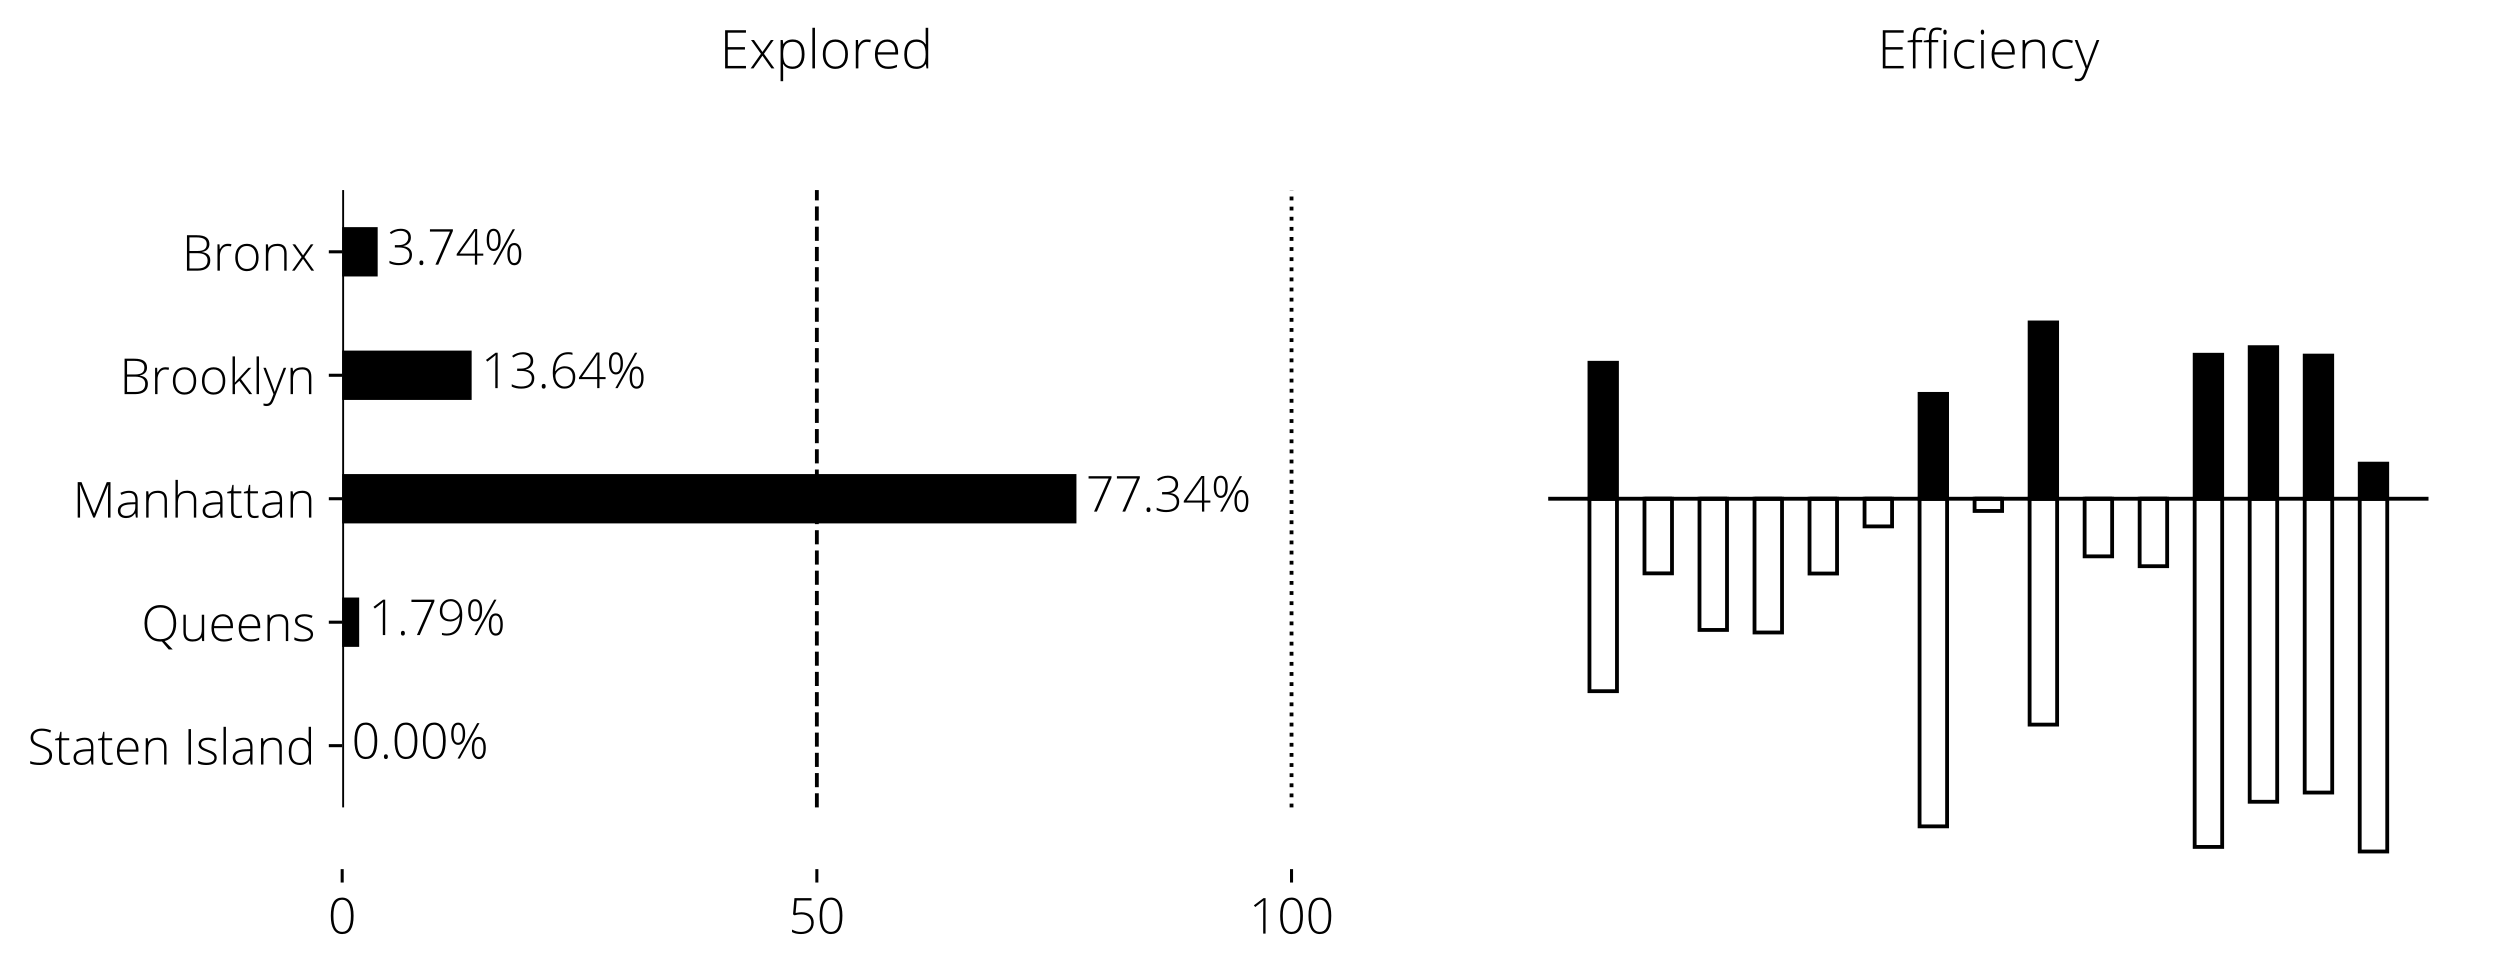
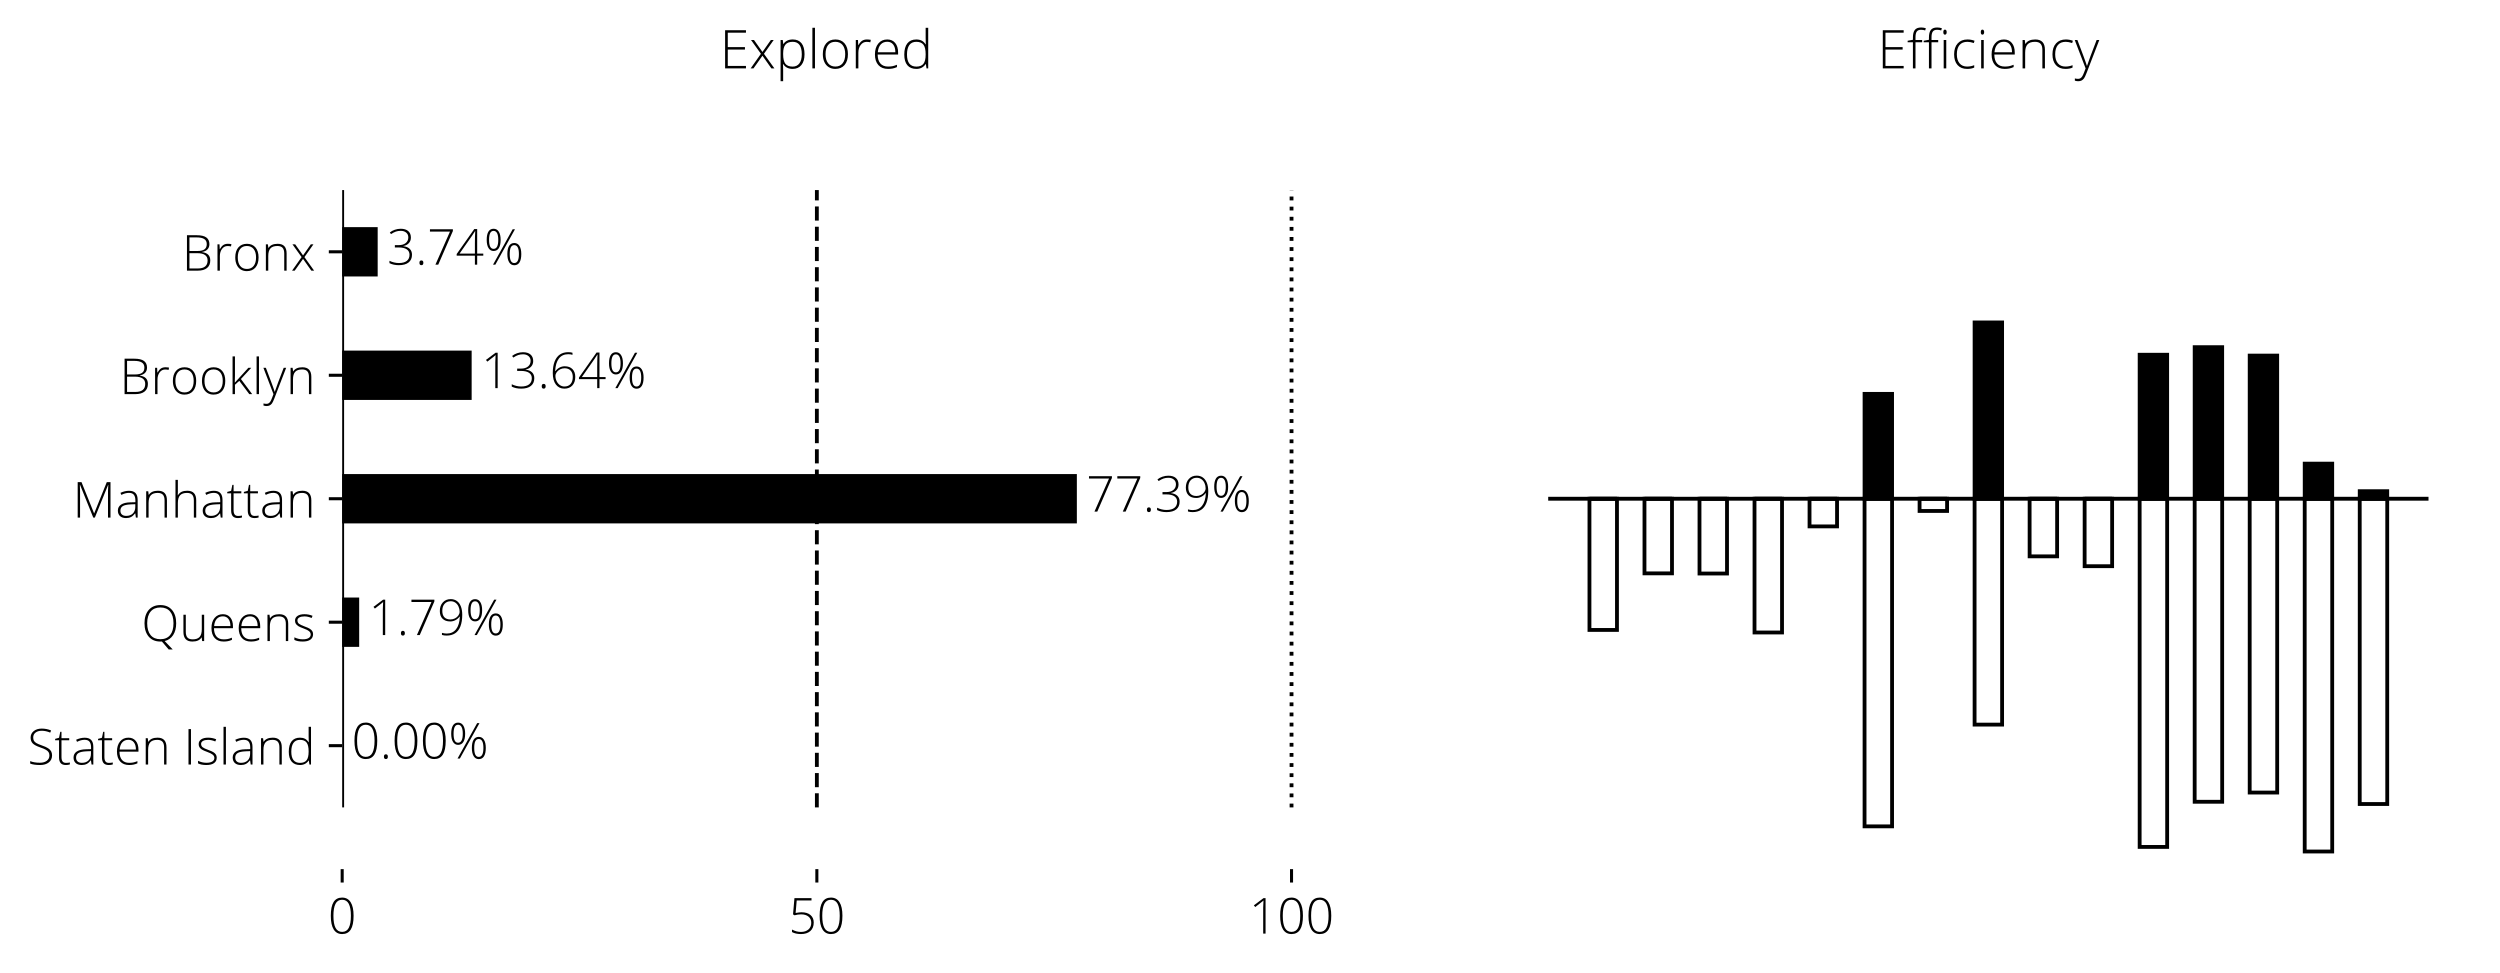
<svg xmlns="http://www.w3.org/2000/svg" xmlns:xlink="http://www.w3.org/1999/xlink" width="654.828pt" height="254.856pt" viewBox="0 0 654.828 254.856" version="1.1">
  <defs>
    <style type="text/css">*{stroke-linejoin: round; stroke-linecap: butt}</style>
  </defs>
  <g id="figure_1">
    <g id="patch_1">
      <path d="M 0 254.856  L 654.828 254.856  L 654.828 0  L 0 0  z " style="fill: #ffffff" />
    </g>
    <g id="axes_1">
      <g id="patch_2">
        <path d="M 89.628 227.654  L 343.265 227.654  L 343.265 33.614  L 89.628 33.614  L 89.628 227.654  z " style="fill: none" />
      </g>
      <g id="patch_3">
-         <path d="M 89.628 201.782  L 89.628 201.782  L 89.628 188.846  L 89.628 188.846  z " clip-path="url(#p7c59c90cb4)" />
+         <path d="M 89.628 201.782  L 89.628 201.782  L 89.628 188.846  L 89.628 188.846  z " clip-path="url(#p0b3eacefc9)" />
      </g>
      <g id="patch_4">
-         <path d="M 89.628 169.442  L 94.08 169.442  L 94.08 156.506  L 89.628 156.506  z " clip-path="url(#p7c59c90cb4)" />
+         <path d="M 89.628 169.442  L 94.08 169.442  L 94.08 156.506  L 89.628 156.506  z " clip-path="url(#p0b3eacefc9)" />
      </g>
      <g id="patch_5">
-         <path d="M 89.628 137.102  L 281.953 137.102  L 281.953 124.166  L 89.628 124.166  z " clip-path="url(#p7c59c90cb4)" />
+         <path d="M 89.628 137.102  L 282.062 137.102  L 282.062 124.166  L 89.628 124.166  z " clip-path="url(#p0b3eacefc9)" />
      </g>
      <g id="patch_6">
-         <path d="M 89.628 104.762  L 123.54 104.762  L 123.54 91.826  L 89.628 91.826  z " clip-path="url(#p7c59c90cb4)" />
+         <path d="M 89.628 104.762  L 123.54 104.762  L 123.54 91.826  L 89.628 91.826  z " clip-path="url(#p0b3eacefc9)" />
      </g>
      <g id="patch_7">
-         <path d="M 89.628 72.422  L 98.926 72.422  L 98.926 59.486  L 89.628 59.486  z " clip-path="url(#p7c59c90cb4)" />
+         <path d="M 89.628 72.422  L 98.926 72.422  L 98.926 59.486  L 89.628 59.486  z " clip-path="url(#p0b3eacefc9)" />
      </g>
      <g id="matplotlib.axis_1">
        <g id="xtick_1">
          <g id="line2d_1">
            <defs>
-               <path id="m0c65101a14" d="M 0 0  L 0 3.5  " style="stroke: #000000; stroke-width: 0.8" />
+               <path id="md881250303" d="M 0 0  L 0 3.5  " style="stroke: #000000; stroke-width: 0.8" />
            </defs>
            <g>
-               <use xlink:href="#m0c65101a14" x="89.628" y="227.654" style="stroke: #000000; stroke-width: 0.8" />
+               <use xlink:href="#md881250303" x="89.628" y="227.654" style="stroke: #000000; stroke-width: 0.8" />
            </g>
          </g>
          <g id="text_1">
            <g transform="translate(85.91836 244.5322) scale(0.13 -0.13)">
              <defs>
                <path id="OpenSans-Light-30" d="M 3297 2297  Q 3297 1094 2930 515  Q 2563 -63 1819 -63  Q 1103 -63 731 532  Q 359 1128 359 2297  Q 359 3491 720 4066  Q 1081 4641 1819 4641  Q 2541 4641 2919 4045  Q 3297 3450 3297 2297  z M 697 2297  Q 697 1234 975 726  Q 1253 219 1819 219  Q 2409 219 2679 744  Q 2950 1269 2950 2297  Q 2950 3309 2679 3834  Q 2409 4359 1819 4359  Q 1228 4359 962 3834  Q 697 3309 697 2297  z " transform="scale(0.015625)" />
              </defs>
              <use xlink:href="#OpenSans-Light-30" />
            </g>
          </g>
        </g>
        <g id="xtick_2">
          <g id="line2d_2">
            <g>
-               <use xlink:href="#m0c65101a14" x="213.96" y="227.654" style="stroke: #000000; stroke-width: 0.8" />
+               <use xlink:href="#md881250303" x="213.96" y="227.654" style="stroke: #000000; stroke-width: 0.8" />
            </g>
          </g>
          <g id="text_2">
            <g transform="translate(206.5398 244.5322) scale(0.13 -0.13)">
              <defs>
                <path id="OpenSans-Light-35" d="M 1678 2747  Q 2409 2747 2829 2394  Q 3250 2041 3250 1422  Q 3250 719 2812 328  Q 2375 -63 1606 -63  Q 1266 -63 959 4  Q 653 72 447 197  L 447 519  Q 784 347 1046 280  Q 1309 213 1606 213  Q 2206 213 2568 530  Q 2931 847 2931 1388  Q 2931 1897 2578 2187  Q 2225 2478 1619 2478  Q 1213 2478 769 2356  L 581 2478  L 763 4569  L 2963 4569  L 2963 4269  L 1056 4269  L 916 2656  Q 1403 2747 1678 2747  z " transform="scale(0.015625)" />
              </defs>
              <use xlink:href="#OpenSans-Light-35" />
              <use xlink:href="#OpenSans-Light-30" x="57.08" />
            </g>
          </g>
        </g>
        <g id="xtick_3">
          <g id="line2d_3">
            <g>
-               <use xlink:href="#m0c65101a14" x="338.292" y="227.654" style="stroke: #000000; stroke-width: 0.8" />
+               <use xlink:href="#md881250303" x="338.292" y="227.654" style="stroke: #000000; stroke-width: 0.8" />
            </g>
          </g>
          <g id="text_3">
            <g transform="translate(327.1613 244.5322) scale(0.13 -0.13)">
              <defs>
                <path id="OpenSans-Light-31" d="M 2131 0  L 1825 0  L 1825 3328  Q 1825 3781 1863 4269  Q 1816 4222 1766 4178  Q 1716 4134 800 3419  L 622 3641  L 1863 4569  L 2131 4569  L 2131 0  z " transform="scale(0.015625)" />
              </defs>
              <use xlink:href="#OpenSans-Light-31" />
              <use xlink:href="#OpenSans-Light-30" x="57.08" />
              <use xlink:href="#OpenSans-Light-30" x="114.16" />
            </g>
          </g>
        </g>
      </g>
      <g id="matplotlib.axis_2">
        <g id="ytick_1">
          <g id="line2d_4">
            <defs>
-               <path id="m90876b79b2" d="M 0 0  L -3.5 0  " style="stroke: #000000; stroke-width: 0.8" />
+               <path id="mc05048afed" d="M 0 0  L -3.5 0  " style="stroke: #000000; stroke-width: 0.8" />
            </defs>
            <g>
-               <use xlink:href="#m90876b79b2" x="89.628" y="195.314" style="stroke: #000000; stroke-width: 0.8" />
+               <use xlink:href="#mc05048afed" x="89.628" y="195.314" style="stroke: #000000; stroke-width: 0.8" />
            </g>
          </g>
          <g id="text_4">
            <g transform="translate(7.2 200.2532) scale(0.13 -0.13)">
              <defs>
                <path id="OpenSans-Light-53" d="M 3169 1178  Q 3169 606 2748 271  Q 2328 -63 1631 -63  Q 794 -63 347 122  L 347 441  Q 841 231 1606 231  Q 2169 231 2498 489  Q 2828 747 2828 1166  Q 2828 1425 2718 1595  Q 2609 1766 2362 1906  Q 2116 2047 1638 2209  Q 938 2450 670 2729  Q 403 3009 403 3475  Q 403 3988 804 4311  Q 1206 4634 1838 4634  Q 2481 4634 3047 4391  L 2931 4116  Q 2363 4353 1844 4353  Q 1338 4353 1038 4118  Q 738 3884 738 3481  Q 738 3228 830 3065  Q 922 2903 1131 2773  Q 1341 2644 1850 2463  Q 2384 2278 2653 2104  Q 2922 1931 3045 1711  Q 3169 1491 3169 1178  z " transform="scale(0.015625)" />
                <path id="OpenSans-Light-74" d="M 1466 213  Q 1759 213 1978 263  L 1978 13  Q 1753 -63 1459 -63  Q 1009 -63 795 178  Q 581 419 581 934  L 581 3128  L 78 3128  L 78 3309  L 581 3450  L 738 4219  L 897 4219  L 897 3397  L 1894 3397  L 1894 3128  L 897 3128  L 897 978  Q 897 588 1034 400  Q 1172 213 1466 213  z " transform="scale(0.015625)" />
                <path id="OpenSans-Light-61" d="M 2631 0  L 2553 538  L 2528 538  Q 2272 209 2001 73  Q 1731 -63 1363 -63  Q 863 -63 584 193  Q 306 450 306 903  Q 306 1400 720 1675  Q 1134 1950 1919 1966  L 2566 1984  L 2566 2209  Q 2566 2694 2369 2941  Q 2172 3188 1734 3188  Q 1263 3188 756 2925  L 641 3194  Q 1200 3456 1747 3456  Q 2306 3456 2582 3165  Q 2859 2875 2859 2259  L 2859 0  L 2631 0  z M 1381 219  Q 1925 219 2239 530  Q 2553 841 2553 1394  L 2553 1728  L 1959 1703  Q 1244 1669 939 1480  Q 634 1291 634 891  Q 634 572 829 395  Q 1025 219 1381 219  z " transform="scale(0.015625)" />
                <path id="OpenSans-Light-65" d="M 1941 -63  Q 1200 -63 786 393  Q 372 850 372 1672  Q 372 2484 772 2973  Q 1172 3463 1850 3463  Q 2450 3463 2797 3044  Q 3144 2625 3144 1906  L 3144 1656  L 697 1656  Q 703 956 1023 587  Q 1344 219 1941 219  Q 2231 219 2451 259  Q 2672 300 3009 434  L 3009 153  Q 2722 28 2478 -17  Q 2234 -63 1941 -63  z M 1850 3188  Q 1359 3188 1062 2864  Q 766 2541 716 1931  L 2816 1931  Q 2816 2522 2559 2855  Q 2303 3188 1850 3188  z " transform="scale(0.015625)" />
                <path id="OpenSans-Light-6e" d="M 2938 0  L 2938 2203  Q 2938 2716 2722 2948  Q 2506 3181 2053 3181  Q 1444 3181 1161 2873  Q 878 2566 878 1875  L 878 0  L 569 0  L 569 3397  L 831 3397  L 891 2931  L 909 2931  Q 1241 3463 2088 3463  Q 3244 3463 3244 2222  L 3244 0  L 2938 0  z " transform="scale(0.015625)" />
                <path id="OpenSans-Light-20" transform="scale(0.015625)" />
                <path id="OpenSans-Light-49" d="M 647 0  L 647 4569  L 966 4569  L 966 0  L 647 0  z " transform="scale(0.015625)" />
                <path id="OpenSans-Light-73" d="M 2675 884  Q 2675 428 2328 182  Q 1981 -63 1344 -63  Q 663 -63 263 147  L 263 481  Q 775 225 1344 225  Q 1847 225 2108 392  Q 2369 559 2369 838  Q 2369 1094 2161 1269  Q 1953 1444 1478 1613  Q 969 1797 762 1930  Q 556 2063 451 2230  Q 347 2397 347 2638  Q 347 3019 667 3241  Q 988 3463 1563 3463  Q 2113 3463 2606 3256  L 2491 2975  Q 1991 3181 1563 3181  Q 1147 3181 903 3043  Q 659 2906 659 2663  Q 659 2397 848 2237  Q 1038 2078 1588 1881  Q 2047 1716 2256 1583  Q 2466 1450 2570 1281  Q 2675 1113 2675 884  z " transform="scale(0.015625)" />
                <path id="OpenSans-Light-6c" d="M 878 0  L 569 0  L 569 4863  L 878 4863  L 878 0  z " transform="scale(0.015625)" />
                <path id="OpenSans-Light-64" d="M 1813 3463  Q 2181 3463 2450 3328  Q 2719 3194 2931 2869  L 2950 2869  Q 2931 3263 2931 3641  L 2931 4863  L 3238 4863  L 3238 0  L 3034 0  L 2956 519  L 2931 519  Q 2544 -63 1819 -63  Q 1116 -63 744 375  Q 372 813 372 1650  Q 372 2531 740 2997  Q 1109 3463 1813 3463  z M 1813 3181  Q 1256 3181 976 2790  Q 697 2400 697 1656  Q 697 213 1819 213  Q 2394 213 2662 547  Q 2931 881 2931 1650  L 2931 1703  Q 2931 2491 2667 2836  Q 2403 3181 1813 3181  z " transform="scale(0.015625)" />
              </defs>
              <use xlink:href="#OpenSans-Light-53" />
              <use xlink:href="#OpenSans-Light-74" x="54.492" />
              <use xlink:href="#OpenSans-Light-61" x="87.988" />
              <use xlink:href="#OpenSans-Light-74" x="140.967" />
              <use xlink:href="#OpenSans-Light-65" x="174.463" />
              <use xlink:href="#OpenSans-Light-6e" x="229.346" />
              <use xlink:href="#OpenSans-Light-20" x="288.33" />
              <use xlink:href="#OpenSans-Light-49" x="314.307" />
              <use xlink:href="#OpenSans-Light-73" x="339.502" />
              <use xlink:href="#OpenSans-Light-6c" x="386.084" />
              <use xlink:href="#OpenSans-Light-61" x="408.691" />
              <use xlink:href="#OpenSans-Light-6e" x="461.67" />
              <use xlink:href="#OpenSans-Light-64" x="520.654" />
            </g>
          </g>
        </g>
        <g id="ytick_2">
          <g id="line2d_5">
            <g>
-               <use xlink:href="#m90876b79b2" x="89.628" y="162.974" style="stroke: #000000; stroke-width: 0.8" />
+               <use xlink:href="#mc05048afed" x="89.628" y="162.974" style="stroke: #000000; stroke-width: 0.8" />
            </g>
          </g>
          <g id="text_5">
            <g transform="translate(37.03094 167.9132) scale(0.13 -0.13)">
              <defs>
                <path id="OpenSans-Light-51" d="M 4488 2291  Q 4488 1372 4094 770  Q 3700 169 3003 0  L 4044 -1088  L 3525 -1088  L 2644 -56  L 2541 -63  L 2444 -63  Q 1491 -63 947 570  Q 403 1203 403 2297  Q 403 3388 951 4014  Q 1500 4641 2450 4641  Q 3406 4641 3947 4011  Q 4488 3381 4488 2291  z M 750 2291  Q 750 1309 1187 773  Q 1625 238 2444 238  Q 3269 238 3705 769  Q 4141 1300 4141 2291  Q 4141 3278 3705 3804  Q 3269 4331 2450 4331  Q 1634 4331 1192 3800  Q 750 3269 750 2291  z " transform="scale(0.015625)" />
                <path id="OpenSans-Light-75" d="M 838 3397  L 838 1197  Q 838 684 1053 451  Q 1269 219 1722 219  Q 2328 219 2614 525  Q 2900 831 2900 1522  L 2900 3397  L 3206 3397  L 3206 0  L 2944 0  L 2888 469  L 2869 469  Q 2538 -63 1691 -63  Q 531 -63 531 1178  L 531 3397  L 838 3397  z " transform="scale(0.015625)" />
              </defs>
              <use xlink:href="#OpenSans-Light-51" />
              <use xlink:href="#OpenSans-Light-75" x="76.416" />
              <use xlink:href="#OpenSans-Light-65" x="135.4" />
              <use xlink:href="#OpenSans-Light-65" x="190.283" />
              <use xlink:href="#OpenSans-Light-6e" x="245.166" />
              <use xlink:href="#OpenSans-Light-73" x="304.15" />
            </g>
          </g>
        </g>
        <g id="ytick_3">
          <g id="line2d_6">
            <g>
-               <use xlink:href="#m90876b79b2" x="89.628" y="130.634" style="stroke: #000000; stroke-width: 0.8" />
+               <use xlink:href="#mc05048afed" x="89.628" y="130.634" style="stroke: #000000; stroke-width: 0.8" />
            </g>
          </g>
          <g id="text_6">
            <g transform="translate(19.03406 135.5732) scale(0.13 -0.13)">
              <defs>
                <path id="OpenSans-Light-4d" d="M 2656 0  L 953 4219  L 928 4219  Q 953 3831 953 3425  L 953 0  L 647 0  L 647 4569  L 1141 4569  L 2759 550  L 2778 550  L 4397 4569  L 4878 4569  L 4878 0  L 4556 0  L 4556 3463  Q 4556 3825 4594 4213  L 4569 4213  L 2859 0  L 2656 0  z " transform="scale(0.015625)" />
                <path id="OpenSans-Light-68" d="M 2938 0  L 2938 2203  Q 2938 2716 2722 2948  Q 2506 3181 2053 3181  Q 1444 3181 1161 2873  Q 878 2566 878 1875  L 878 0  L 569 0  L 569 4863  L 878 4863  L 878 3316  L 863 2881  L 884 2881  Q 1075 3188 1365 3325  Q 1656 3463 2088 3463  Q 3244 3463 3244 2222  L 3244 0  L 2938 0  z " transform="scale(0.015625)" />
              </defs>
              <use xlink:href="#OpenSans-Light-4d" />
              <use xlink:href="#OpenSans-Light-61" x="86.279" />
              <use xlink:href="#OpenSans-Light-6e" x="139.258" />
              <use xlink:href="#OpenSans-Light-68" x="198.242" />
              <use xlink:href="#OpenSans-Light-61" x="257.227" />
              <use xlink:href="#OpenSans-Light-74" x="310.205" />
              <use xlink:href="#OpenSans-Light-74" x="343.701" />
              <use xlink:href="#OpenSans-Light-61" x="377.197" />
              <use xlink:href="#OpenSans-Light-6e" x="430.176" />
            </g>
          </g>
        </g>
        <g id="ytick_4">
          <g id="line2d_7">
            <g>
-               <use xlink:href="#m90876b79b2" x="89.628" y="98.294" style="stroke: #000000; stroke-width: 0.8" />
+               <use xlink:href="#mc05048afed" x="89.628" y="98.294" style="stroke: #000000; stroke-width: 0.8" />
            </g>
          </g>
          <g id="text_7">
            <g transform="translate(31.31703 103.2332) scale(0.13 -0.13)">
              <defs>
                <path id="OpenSans-Light-42" d="M 647 4569  L 1900 4569  Q 2747 4569 3144 4281  Q 3541 3994 3541 3413  Q 3541 3016 3298 2752  Q 3056 2488 2591 2413  L 2591 2394  Q 3138 2313 3395 2048  Q 3653 1784 3653 1313  Q 3653 681 3234 340  Q 2816 0 2047 0  L 647 0  L 647 4569  z M 966 2534  L 1972 2534  Q 2616 2534 2908 2748  Q 3200 2963 3200 3419  Q 3200 3875 2870 4081  Q 2541 4288 1888 4288  L 966 4288  L 966 2534  z M 966 2253  L 966 281  L 2041 281  Q 3309 281 3309 1313  Q 3309 2253 1972 2253  L 966 2253  z " transform="scale(0.015625)" />
                <path id="OpenSans-Light-72" d="M 1906 3463  Q 2122 3463 2369 3419  L 2309 3122  Q 2097 3175 1869 3175  Q 1434 3175 1156 2806  Q 878 2438 878 1875  L 878 0  L 569 0  L 569 3397  L 831 3397  L 863 2784  L 884 2784  Q 1094 3159 1331 3311  Q 1569 3463 1906 3463  z " transform="scale(0.015625)" />
                <path id="OpenSans-Light-6f" d="M 3378 1703  Q 3378 872 2975 404  Q 2572 -63 1863 -63  Q 1416 -63 1075 153  Q 734 369 553 772  Q 372 1175 372 1703  Q 372 2534 775 2998  Q 1178 3463 1881 3463  Q 2581 3463 2979 2992  Q 3378 2522 3378 1703  z M 697 1703  Q 697 1003 1005 611  Q 1313 219 1875 219  Q 2438 219 2745 611  Q 3053 1003 3053 1703  Q 3053 2406 2742 2793  Q 2431 3181 1869 3181  Q 1306 3181 1001 2795  Q 697 2409 697 1703  z " transform="scale(0.015625)" />
                <path id="OpenSans-Light-6b" d="M 872 1491  L 2606 3397  L 2981 3397  L 1644 1947  L 3097 0  L 2725 0  L 1434 1716  L 878 1209  L 878 0  L 569 0  L 569 4863  L 878 4863  L 878 2425  L 856 1491  L 872 1491  z " transform="scale(0.015625)" />
                <path id="OpenSans-Light-79" d="M 0 3397  L 319 3397  L 1038 1491  Q 1366 613 1453 306  L 1472 306  Q 1603 709 1900 1509  L 2619 3397  L 2938 3397  L 1416 -550  Q 1231 -1031 1106 -1200  Q 981 -1369 814 -1453  Q 647 -1538 409 -1538  Q 231 -1538 13 -1472  L 13 -1203  Q 194 -1253 403 -1253  Q 563 -1253 684 -1178  Q 806 -1103 904 -945  Q 1003 -788 1133 -445  Q 1263 -103 1300 0  L 0 3397  z " transform="scale(0.015625)" />
              </defs>
              <use xlink:href="#OpenSans-Light-42" />
              <use xlink:href="#OpenSans-Light-72" x="62.695" />
              <use xlink:href="#OpenSans-Light-6f" x="101.611" />
              <use xlink:href="#OpenSans-Light-6f" x="160.205" />
              <use xlink:href="#OpenSans-Light-6b" x="218.799" />
              <use xlink:href="#OpenSans-Light-6c" x="267.188" />
              <use xlink:href="#OpenSans-Light-79" x="289.795" />
              <use xlink:href="#OpenSans-Light-6e" x="335.693" />
            </g>
          </g>
        </g>
        <g id="ytick_5">
          <g id="line2d_8">
            <g>
-               <use xlink:href="#m90876b79b2" x="89.628" y="65.954" style="stroke: #000000; stroke-width: 0.8" />
+               <use xlink:href="#mc05048afed" x="89.628" y="65.954" style="stroke: #000000; stroke-width: 0.8" />
            </g>
          </g>
          <g id="text_8">
            <g transform="translate(47.65641 70.89317) scale(0.13 -0.13)">
              <defs>
                <path id="OpenSans-Light-78" d="M 1403 1747  L 219 3397  L 575 3397  L 1588 1966  L 2591 3397  L 2931 3397  L 1766 1747  L 3016 0  L 2656 0  L 1588 1516  L 513 0  L 172 0  L 1403 1747  z " transform="scale(0.015625)" />
              </defs>
              <use xlink:href="#OpenSans-Light-42" />
              <use xlink:href="#OpenSans-Light-72" x="62.695" />
              <use xlink:href="#OpenSans-Light-6f" x="101.611" />
              <use xlink:href="#OpenSans-Light-6e" x="160.205" />
              <use xlink:href="#OpenSans-Light-78" x="219.189" />
            </g>
          </g>
        </g>
      </g>
      <g id="LineCollection_1">
-         <path d="M 89.628 211.484  L 89.628 49.784  " clip-path="url(#p7c59c90cb4)" style="fill: none; stroke: #000000" />
+         <path d="M 89.628 211.484  L 89.628 49.784  " clip-path="url(#p0b3eacefc9)" style="fill: none; stroke: #000000" />
      </g>
      <g id="LineCollection_2">
-         <path d="M 213.96 211.484  L 213.96 49.784  " clip-path="url(#p7c59c90cb4)" style="fill: none; stroke-dasharray: 3.7,1.6; stroke-dashoffset: 0; stroke: #000000" />
+         <path d="M 213.96 211.484  L 213.96 49.784  " clip-path="url(#p0b3eacefc9)" style="fill: none; stroke-dasharray: 3.7,1.6; stroke-dashoffset: 0; stroke: #000000" />
      </g>
      <g id="LineCollection_3">
-         <path d="M 338.292 211.484  L 338.292 49.784  " clip-path="url(#p7c59c90cb4)" style="fill: none; stroke-dasharray: 1,1.65; stroke-dashoffset: 0; stroke: #000000" />
+         <path d="M 338.292 211.484  L 338.292 49.784  " clip-path="url(#p0b3eacefc9)" style="fill: none; stroke-dasharray: 1,1.65; stroke-dashoffset: 0; stroke: #000000" />
      </g>
      <g id="text_9">
        <g transform="translate(92.11507 198.6911) scale(0.13 -0.13)">
          <defs>
            <path id="OpenSans-Light-2e" d="M 506 244  Q 506 550 756 550  Q 1013 550 1013 244  Q 1013 -63 756 -63  Q 506 -63 506 244  z " transform="scale(0.015625)" />
            <path id="OpenSans-Light-25" d="M 659 3206  Q 659 2625 800 2333  Q 941 2041 1241 2041  Q 1844 2041 1844 3206  Q 1844 3781 1689 4070  Q 1534 4359 1241 4359  Q 941 4359 800 4070  Q 659 3781 659 3206  z M 2150 3206  Q 2150 2500 1915 2133  Q 1681 1766 1241 1766  Q 825 1766 589 2142  Q 353 2519 353 3206  Q 353 3903 578 4268  Q 803 4634 1241 4634  Q 1675 4634 1912 4257  Q 2150 3881 2150 3206  z M 3322 1369  Q 3322 791 3462 502  Q 3603 213 3903 213  Q 4506 213 4506 1369  Q 4506 2522 3903 2522  Q 3603 2522 3462 2236  Q 3322 1950 3322 1369  z M 4813 1369  Q 4813 663 4581 295  Q 4350 -72 3909 -72  Q 3484 -72 3250 308  Q 3016 688 3016 1369  Q 3016 2072 3245 2434  Q 3475 2797 3909 2797  Q 4338 2797 4575 2422  Q 4813 2047 4813 1369  z M 4000 4569  L 1466 0  L 1166 0  L 3700 4569  L 4000 4569  z " transform="scale(0.015625)" />
          </defs>
          <use xlink:href="#OpenSans-Light-30" />
          <use xlink:href="#OpenSans-Light-2e" x="57.08" />
          <use xlink:href="#OpenSans-Light-30" x="80.859" />
          <use xlink:href="#OpenSans-Light-30" x="137.939" />
          <use xlink:href="#OpenSans-Light-25" x="195.02" />
        </g>
      </g>
      <g id="text_10">
        <g transform="translate(96.5668 166.3511) scale(0.13 -0.13)">
          <defs>
            <path id="OpenSans-Light-37" d="M 1044 0  L 2925 4269  L 341 4269  L 341 4569  L 3297 4569  L 3297 4341  L 1409 0  L 1044 0  z " transform="scale(0.015625)" />
            <path id="OpenSans-Light-39" d="M 3238 2631  Q 3238 1731 3002 1125  Q 2766 519 2314 228  Q 1863 -63 1222 -63  Q 897 -63 622 19  L 622 288  Q 756 244 945 220  Q 1134 197 1234 197  Q 2006 197 2443 755  Q 2881 1313 2931 2381  L 2894 2381  Q 2666 2081 2350 1920  Q 2034 1759 1691 1759  Q 1056 1759 701 2109  Q 347 2459 347 3103  Q 347 3791 736 4216  Q 1125 4641 1747 4641  Q 2197 4641 2534 4405  Q 2872 4169 3055 3712  Q 3238 3256 3238 2631  z M 1747 4366  Q 1253 4366 959 4033  Q 666 3700 666 3122  Q 666 2578 937 2297  Q 1209 2016 1716 2016  Q 2031 2016 2304 2156  Q 2578 2297 2739 2530  Q 2900 2763 2900 3003  Q 2900 3369 2754 3687  Q 2609 4006 2348 4186  Q 2088 4366 1747 4366  z " transform="scale(0.015625)" />
          </defs>
          <use xlink:href="#OpenSans-Light-31" />
          <use xlink:href="#OpenSans-Light-2e" x="57.08" />
          <use xlink:href="#OpenSans-Light-37" x="80.859" />
          <use xlink:href="#OpenSans-Light-39" x="137.939" />
          <use xlink:href="#OpenSans-Light-25" x="195.02" />
        </g>
      </g>
      <g id="text_11">
-         <g transform="translate(284.4394 134.0111) scale(0.13 -0.13)">
+         <g transform="translate(284.5486 134.0111) scale(0.13 -0.13)">
          <defs>
            <path id="OpenSans-Light-33" d="M 3059 3494  Q 3059 3069 2792 2778  Q 2525 2488 2075 2406  L 2075 2388  Q 2625 2319 2912 2037  Q 3200 1756 3200 1281  Q 3200 641 2764 289  Q 2328 -63 1509 -63  Q 813 -63 294 197  L 294 506  Q 556 369 882 291  Q 1209 213 1497 213  Q 2188 213 2534 492  Q 2881 772 2881 1281  Q 2881 1734 2526 1978  Q 2172 2222 1484 2222  L 991 2222  L 991 2522  L 1491 2522  Q 2059 2522 2392 2792  Q 2725 3063 2725 3525  Q 2725 3906 2454 4136  Q 2184 4366 1747 4366  Q 1406 4366 1125 4270  Q 844 4175 494 3944  L 341 4153  Q 606 4375 981 4504  Q 1356 4634 1741 4634  Q 2372 4634 2715 4336  Q 3059 4038 3059 3494  z " transform="scale(0.015625)" />
-             <path id="OpenSans-Light-34" d="M 3566 1166  L 2778 1166  L 2778 0  L 2484 0  L 2484 1166  L 134 1166  L 134 1375  L 2400 4594  L 2778 4594  L 2778 1434  L 3566 1434  L 3566 1166  z M 2484 1434  L 2484 2741  Q 2484 3684 2528 4325  L 2503 4325  Q 2441 4209 2119 3738  L 506 1434  L 2484 1434  z " transform="scale(0.015625)" />
          </defs>
          <use xlink:href="#OpenSans-Light-37" />
          <use xlink:href="#OpenSans-Light-37" x="57.08" />
          <use xlink:href="#OpenSans-Light-2e" x="114.16" />
          <use xlink:href="#OpenSans-Light-33" x="137.939" />
-           <use xlink:href="#OpenSans-Light-34" x="195.02" />
+           <use xlink:href="#OpenSans-Light-39" x="195.02" />
          <use xlink:href="#OpenSans-Light-25" x="252.1" />
        </g>
      </g>
      <g id="text_12">
        <g transform="translate(126.0263 101.6711) scale(0.13 -0.13)">
          <defs>
            <path id="OpenSans-Light-36" d="M 409 1947  Q 409 2838 651 3445  Q 894 4053 1339 4347  Q 1784 4641 2413 4641  Q 2706 4641 2950 4569  L 2950 4294  Q 2722 4378 2400 4378  Q 1628 4378 1198 3822  Q 769 3266 716 2203  L 756 2203  Q 994 2509 1300 2665  Q 1606 2822 1947 2822  Q 2588 2822 2948 2456  Q 3309 2091 3309 1447  Q 3309 747 2929 342  Q 2550 -63 1906 -63  Q 1213 -63 811 467  Q 409 997 409 1947  z M 1906 213  Q 2419 213 2703 534  Q 2988 856 2988 1453  Q 2988 1978 2706 2272  Q 2425 2566 1941 2566  Q 1622 2566 1348 2425  Q 1075 2284 912 2051  Q 750 1819 750 1575  Q 750 1228 904 908  Q 1059 588 1323 400  Q 1588 213 1906 213  z " transform="scale(0.015625)" />
+             <path id="OpenSans-Light-34" d="M 3566 1166  L 2778 1166  L 2778 0  L 2484 0  L 2484 1166  L 134 1166  L 134 1375  L 2400 4594  L 2778 4594  L 2778 1434  L 3566 1434  L 3566 1166  z M 2484 1434  L 2484 2741  Q 2484 3684 2528 4325  L 2503 4325  Q 2441 4209 2119 3738  L 506 1434  L 2484 1434  z " transform="scale(0.015625)" />
          </defs>
          <use xlink:href="#OpenSans-Light-31" />
          <use xlink:href="#OpenSans-Light-33" x="57.08" />
          <use xlink:href="#OpenSans-Light-2e" x="114.16" />
          <use xlink:href="#OpenSans-Light-36" x="137.939" />
          <use xlink:href="#OpenSans-Light-34" x="195.02" />
          <use xlink:href="#OpenSans-Light-25" x="252.1" />
        </g>
      </g>
      <g id="text_13">
        <g transform="translate(101.4131 69.33114) scale(0.13 -0.13)">
          <use xlink:href="#OpenSans-Light-33" />
          <use xlink:href="#OpenSans-Light-2e" x="57.08" />
          <use xlink:href="#OpenSans-Light-37" x="80.859" />
          <use xlink:href="#OpenSans-Light-34" x="137.939" />
          <use xlink:href="#OpenSans-Light-25" x="195.02" />
        </g>
      </g>
      <g id="text_14">
        <g transform="translate(188.5144 17.91219) scale(0.14 -0.14)">
          <defs>
            <path id="OpenSans-Light-45" d="M 3144 0  L 647 0  L 647 4569  L 3144 4569  L 3144 4275  L 966 4275  L 966 2547  L 3022 2547  L 3022 2253  L 966 2253  L 966 294  L 3144 294  L 3144 0  z " transform="scale(0.015625)" />
            <path id="OpenSans-Light-70" d="M 2022 -63  Q 1238 -63 878 525  L 856 525  L 866 263  Q 878 31 878 -244  L 878 -1538  L 569 -1538  L 569 3397  L 831 3397  L 891 2913  L 909 2913  Q 1259 3463 2028 3463  Q 2716 3463 3077 3011  Q 3438 2559 3438 1697  Q 3438 859 3058 398  Q 2678 -63 2022 -63  z M 2016 213  Q 2538 213 2823 600  Q 3109 988 3109 1684  Q 3109 3181 2028 3181  Q 1434 3181 1156 2854  Q 878 2528 878 1791  L 878 1691  Q 878 894 1145 553  Q 1413 213 2016 213  z " transform="scale(0.015625)" />
          </defs>
          <use xlink:href="#OpenSans-Light-45" />
          <use xlink:href="#OpenSans-Light-78" x="55.176" />
          <use xlink:href="#OpenSans-Light-70" x="104.98" />
          <use xlink:href="#OpenSans-Light-6c" x="164.502" />
          <use xlink:href="#OpenSans-Light-6f" x="187.109" />
          <use xlink:href="#OpenSans-Light-72" x="245.703" />
          <use xlink:href="#OpenSans-Light-65" x="284.619" />
          <use xlink:href="#OpenSans-Light-64" x="339.502" />
        </g>
      </g>
    </g>
    <g id="axes_2">
      <g id="patch_8">
-         <path d="M 416.329 130.634  L 423.535 130.634  L 423.535 95.018  L 416.329 95.018  z " clip-path="url(#p5bfa874781)" style="stroke: #000000; stroke-linejoin: miter" />
+         <path d="M 416.329 130.634  L 423.535 130.634  L 423.535 130.634  L 416.329 130.634  z " clip-path="url(#p01ea6c0977)" style="stroke: #000000; stroke-linejoin: miter" />
      </g>
      <g id="patch_9">
-         <path d="M 430.741 130.634  L 437.946 130.634  L 437.946 130.634  L 430.741 130.634  z " clip-path="url(#p5bfa874781)" style="stroke: #000000; stroke-linejoin: miter" />
+         <path d="M 430.741 130.634  L 437.946 130.634  L 437.946 130.634  L 430.741 130.634  z " clip-path="url(#p01ea6c0977)" style="stroke: #000000; stroke-linejoin: miter" />
      </g>
      <g id="patch_10">
-         <path d="M 445.152 130.634  L 452.357 130.634  L 452.357 130.634  L 445.152 130.634  z " clip-path="url(#p5bfa874781)" style="stroke: #000000; stroke-linejoin: miter" />
+         <path d="M 445.152 130.634  L 452.357 130.634  L 452.357 130.634  L 445.152 130.634  z " clip-path="url(#p01ea6c0977)" style="stroke: #000000; stroke-linejoin: miter" />
      </g>
      <g id="patch_11">
-         <path d="M 459.563 130.634  L 466.768 130.634  L 466.768 130.634  L 459.563 130.634  z " clip-path="url(#p5bfa874781)" style="stroke: #000000; stroke-linejoin: miter" />
+         <path d="M 459.563 130.634  L 466.768 130.634  L 466.768 130.634  L 459.563 130.634  z " clip-path="url(#p01ea6c0977)" style="stroke: #000000; stroke-linejoin: miter" />
      </g>
      <g id="patch_12">
-         <path d="M 473.974 130.634  L 481.18 130.634  L 481.18 130.634  L 473.974 130.634  z " clip-path="url(#p5bfa874781)" style="stroke: #000000; stroke-linejoin: miter" />
+         <path d="M 473.974 130.634  L 481.18 130.634  L 481.18 130.634  L 473.974 130.634  z " clip-path="url(#p01ea6c0977)" style="stroke: #000000; stroke-linejoin: miter" />
      </g>
      <g id="patch_13">
-         <path d="M 488.385 130.634  L 495.591 130.634  L 495.591 130.634  L 488.385 130.634  z " clip-path="url(#p5bfa874781)" style="stroke: #000000; stroke-linejoin: miter" />
+         <path d="M 488.385 130.634  L 495.591 130.634  L 495.591 103.168  L 488.385 103.168  z " clip-path="url(#p01ea6c0977)" style="stroke: #000000; stroke-linejoin: miter" />
      </g>
      <g id="patch_14">
-         <path d="M 502.796 130.634  L 510.002 130.634  L 510.002 103.168  L 502.796 103.168  z " clip-path="url(#p5bfa874781)" style="stroke: #000000; stroke-linejoin: miter" />
+         <path d="M 502.796 130.634  L 510.002 130.634  L 510.002 130.634  L 502.796 130.634  z " clip-path="url(#p01ea6c0977)" style="stroke: #000000; stroke-linejoin: miter" />
      </g>
      <g id="patch_15">
-         <path d="M 517.207 130.634  L 524.413 130.634  L 524.413 130.634  L 517.207 130.634  z " clip-path="url(#p5bfa874781)" style="stroke: #000000; stroke-linejoin: miter" />
+         <path d="M 517.207 130.634  L 524.413 130.634  L 524.413 84.457  L 517.207 84.457  z " clip-path="url(#p01ea6c0977)" style="stroke: #000000; stroke-linejoin: miter" />
      </g>
      <g id="patch_16">
-         <path d="M 531.619 130.634  L 538.824 130.634  L 538.824 84.457  L 531.619 84.457  z " clip-path="url(#p5bfa874781)" style="stroke: #000000; stroke-linejoin: miter" />
+         <path d="M 531.619 130.634  L 538.824 130.634  L 538.824 130.634  L 531.619 130.634  z " clip-path="url(#p01ea6c0977)" style="stroke: #000000; stroke-linejoin: miter" />
      </g>
      <g id="patch_17">
-         <path d="M 546.03 130.634  L 553.235 130.634  L 553.235 130.634  L 546.03 130.634  z " clip-path="url(#p5bfa874781)" style="stroke: #000000; stroke-linejoin: miter" />
+         <path d="M 546.03 130.634  L 553.235 130.634  L 553.235 130.634  L 546.03 130.634  z " clip-path="url(#p01ea6c0977)" style="stroke: #000000; stroke-linejoin: miter" />
      </g>
      <g id="patch_18">
-         <path d="M 560.441 130.634  L 567.647 130.634  L 567.647 130.634  L 560.441 130.634  z " clip-path="url(#p5bfa874781)" style="stroke: #000000; stroke-linejoin: miter" />
+         <path d="M 560.441 130.634  L 567.647 130.634  L 567.647 92.918  L 560.441 92.918  z " clip-path="url(#p01ea6c0977)" style="stroke: #000000; stroke-linejoin: miter" />
      </g>
      <g id="patch_19">
-         <path d="M 574.852 130.634  L 582.058 130.634  L 582.058 92.918  L 574.852 92.918  z " clip-path="url(#p5bfa874781)" style="stroke: #000000; stroke-linejoin: miter" />
+         <path d="M 574.852 130.634  L 582.058 130.634  L 582.058 90.933  L 574.852 90.933  z " clip-path="url(#p01ea6c0977)" style="stroke: #000000; stroke-linejoin: miter" />
      </g>
      <g id="patch_20">
-         <path d="M 589.263 130.634  L 596.469 130.634  L 596.469 90.933  L 589.263 90.933  z " clip-path="url(#p5bfa874781)" style="stroke: #000000; stroke-linejoin: miter" />
+         <path d="M 589.263 130.634  L 596.469 130.634  L 596.469 93.141  L 589.263 93.141  z " clip-path="url(#p01ea6c0977)" style="stroke: #000000; stroke-linejoin: miter" />
      </g>
      <g id="patch_21">
-         <path d="M 603.674 130.634  L 610.88 130.634  L 610.88 93.141  L 603.674 93.141  z " clip-path="url(#p5bfa874781)" style="stroke: #000000; stroke-linejoin: miter" />
+         <path d="M 603.674 130.634  L 610.88 130.634  L 610.88 121.442  L 603.674 121.442  z " clip-path="url(#p01ea6c0977)" style="stroke: #000000; stroke-linejoin: miter" />
      </g>
      <g id="patch_22">
-         <path d="M 618.086 130.634  L 625.291 130.634  L 625.291 121.442  L 618.086 121.442  z " clip-path="url(#p5bfa874781)" style="stroke: #000000; stroke-linejoin: miter" />
+         <path d="M 618.086 130.634  L 625.291 130.634  L 625.291 128.657  L 618.086 128.657  z " clip-path="url(#p01ea6c0977)" style="stroke: #000000; stroke-linejoin: miter" />
      </g>
      <g id="patch_23">
-         <path d="M 416.329 130.634  L 423.535 130.634  L 423.535 181.043  L 416.329 181.043  L 416.329 130.634  z " clip-path="url(#p5bfa874781)" style="fill: none; stroke: #000000; stroke-linejoin: miter" />
+         <path d="M 416.329 130.634  L 423.535 130.634  L 423.535 165.001  L 416.329 165.001  L 416.329 130.634  z " clip-path="url(#p01ea6c0977)" style="fill: none; stroke: #000000; stroke-linejoin: miter" />
      </g>
      <g id="patch_24">
-         <path d="M 430.741 130.634  L 437.946 130.634  L 437.946 150.181  L 430.741 150.181  L 430.741 130.634  z " clip-path="url(#p5bfa874781)" style="fill: none; stroke: #000000; stroke-linejoin: miter" />
+         <path d="M 430.741 130.634  L 437.946 130.634  L 437.946 150.181  L 430.741 150.181  L 430.741 130.634  z " clip-path="url(#p01ea6c0977)" style="fill: none; stroke: #000000; stroke-linejoin: miter" />
      </g>
      <g id="patch_25">
-         <path d="M 445.152 130.634  L 452.357 130.634  L 452.357 165.001  L 445.152 165.001  L 445.152 130.634  z " clip-path="url(#p5bfa874781)" style="fill: none; stroke: #000000; stroke-linejoin: miter" />
+         <path d="M 445.152 130.634  L 452.357 130.634  L 452.357 150.224  L 445.152 150.224  L 445.152 130.634  z " clip-path="url(#p01ea6c0977)" style="fill: none; stroke: #000000; stroke-linejoin: miter" />
      </g>
      <g id="patch_26">
-         <path d="M 459.563 130.634  L 466.768 130.634  L 466.768 165.668  L 459.563 165.668  L 459.563 130.634  z " clip-path="url(#p5bfa874781)" style="fill: none; stroke: #000000; stroke-linejoin: miter" />
+         <path d="M 459.563 130.634  L 466.768 130.634  L 466.768 165.668  L 459.563 165.668  L 459.563 130.634  z " clip-path="url(#p01ea6c0977)" style="fill: none; stroke: #000000; stroke-linejoin: miter" />
      </g>
      <g id="patch_27">
-         <path d="M 473.974 130.634  L 481.18 130.634  L 481.18 150.224  L 473.974 150.224  L 473.974 130.634  z " clip-path="url(#p5bfa874781)" style="fill: none; stroke: #000000; stroke-linejoin: miter" />
+         <path d="M 473.974 130.634  L 481.18 130.634  L 481.18 137.879  L 473.974 137.879  L 473.974 130.634  z " clip-path="url(#p01ea6c0977)" style="fill: none; stroke: #000000; stroke-linejoin: miter" />
      </g>
      <g id="patch_28">
-         <path d="M 488.385 130.634  L 495.591 130.634  L 495.591 137.879  L 488.385 137.879  L 488.385 130.634  z " clip-path="url(#p5bfa874781)" style="fill: none; stroke: #000000; stroke-linejoin: miter" />
+         <path d="M 488.385 130.634  L 495.591 130.634  L 495.591 216.448  L 488.385 216.448  L 488.385 130.634  z " clip-path="url(#p01ea6c0977)" style="fill: none; stroke: #000000; stroke-linejoin: miter" />
      </g>
      <g id="patch_29">
-         <path d="M 502.796 130.634  L 510.002 130.634  L 510.002 216.448  L 502.796 216.448  L 502.796 130.634  z " clip-path="url(#p5bfa874781)" style="fill: none; stroke: #000000; stroke-linejoin: miter" />
+         <path d="M 502.796 130.634  L 510.002 130.634  L 510.002 133.838  L 502.796 133.838  L 502.796 130.634  z " clip-path="url(#p01ea6c0977)" style="fill: none; stroke: #000000; stroke-linejoin: miter" />
      </g>
      <g id="patch_30">
-         <path d="M 517.207 130.634  L 524.413 130.634  L 524.413 133.838  L 517.207 133.838  L 517.207 130.634  z " clip-path="url(#p5bfa874781)" style="fill: none; stroke: #000000; stroke-linejoin: miter" />
+         <path d="M 517.207 130.634  L 524.413 130.634  L 524.413 189.798  L 517.207 189.798  L 517.207 130.634  z " clip-path="url(#p01ea6c0977)" style="fill: none; stroke: #000000; stroke-linejoin: miter" />
      </g>
      <g id="patch_31">
-         <path d="M 531.619 130.634  L 538.824 130.634  L 538.824 189.798  L 531.619 189.798  L 531.619 130.634  z " clip-path="url(#p5bfa874781)" style="fill: none; stroke: #000000; stroke-linejoin: miter" />
+         <path d="M 531.619 130.634  L 538.824 130.634  L 538.824 145.725  L 531.619 145.725  L 531.619 130.634  z " clip-path="url(#p01ea6c0977)" style="fill: none; stroke: #000000; stroke-linejoin: miter" />
      </g>
      <g id="patch_32">
-         <path d="M 546.03 130.634  L 553.235 130.634  L 553.235 145.725  L 546.03 145.725  L 546.03 130.634  z " clip-path="url(#p5bfa874781)" style="fill: none; stroke: #000000; stroke-linejoin: miter" />
+         <path d="M 546.03 130.634  L 553.235 130.634  L 553.235 148.304  L 546.03 148.304  L 546.03 130.634  z " clip-path="url(#p01ea6c0977)" style="fill: none; stroke: #000000; stroke-linejoin: miter" />
      </g>
      <g id="patch_33">
-         <path d="M 560.441 130.634  L 567.647 130.634  L 567.647 148.304  L 560.441 148.304  L 560.441 130.634  z " clip-path="url(#p5bfa874781)" style="fill: none; stroke: #000000; stroke-linejoin: miter" />
+         <path d="M 560.441 130.634  L 567.647 130.634  L 567.647 221.836  L 560.441 221.836  L 560.441 130.634  z " clip-path="url(#p01ea6c0977)" style="fill: none; stroke: #000000; stroke-linejoin: miter" />
      </g>
      <g id="patch_34">
-         <path d="M 574.852 130.634  L 582.058 130.634  L 582.058 221.836  L 574.852 221.836  L 574.852 130.634  z " clip-path="url(#p5bfa874781)" style="fill: none; stroke: #000000; stroke-linejoin: miter" />
+         <path d="M 574.852 130.634  L 582.058 130.634  L 582.058 210.008  L 574.852 210.008  L 574.852 130.634  z " clip-path="url(#p01ea6c0977)" style="fill: none; stroke: #000000; stroke-linejoin: miter" />
      </g>
      <g id="patch_35">
-         <path d="M 589.263 130.634  L 596.469 130.634  L 596.469 210.008  L 589.263 210.008  L 589.263 130.634  z " clip-path="url(#p5bfa874781)" style="fill: none; stroke: #000000; stroke-linejoin: miter" />
+         <path d="M 589.263 130.634  L 596.469 130.634  L 596.469 207.595  L 589.263 207.595  L 589.263 130.634  z " clip-path="url(#p01ea6c0977)" style="fill: none; stroke: #000000; stroke-linejoin: miter" />
      </g>
      <g id="patch_36">
-         <path d="M 603.674 130.634  L 610.88 130.634  L 610.88 207.595  L 603.674 207.595  L 603.674 130.634  z " clip-path="url(#p5bfa874781)" style="fill: none; stroke: #000000; stroke-linejoin: miter" />
+         <path d="M 603.674 130.634  L 610.88 130.634  L 610.88 223.035  L 603.674 223.035  L 603.674 130.634  z " clip-path="url(#p01ea6c0977)" style="fill: none; stroke: #000000; stroke-linejoin: miter" />
      </g>
      <g id="patch_37">
-         <path d="M 618.086 130.634  L 625.291 130.634  L 625.291 223.035  L 618.086 223.035  L 618.086 130.634  z " clip-path="url(#p5bfa874781)" style="fill: none; stroke: #000000; stroke-linejoin: miter" />
+         <path d="M 618.086 130.634  L 625.291 130.634  L 625.291 210.596  L 618.086 210.596  L 618.086 130.634  z " clip-path="url(#p01ea6c0977)" style="fill: none; stroke: #000000; stroke-linejoin: miter" />
      </g>
      <g id="LineCollection_4">
-         <path d="M 405.521 130.634  L 636.1 130.634  " clip-path="url(#p5bfa874781)" style="fill: none; stroke: #000000" />
+         <path d="M 405.521 130.634  L 636.1 130.634  " clip-path="url(#p01ea6c0977)" style="fill: none; stroke: #000000" />
      </g>
      <g id="text_15">
        <g transform="translate(491.7482 17.91219) scale(0.14 -0.14)">
          <defs>
            <path id="OpenSans-Light-66" d="M 1831 3128  L 1031 3128  L 1031 0  L 722 0  L 722 3128  L 91 3128  L 91 3309  L 722 3425  L 722 3688  Q 722 4313 951 4605  Q 1181 4897 1703 4897  Q 1984 4897 2266 4813  L 2194 4544  Q 1944 4622 1697 4622  Q 1334 4622 1182 4408  Q 1031 4194 1031 3713  L 1031 3397  L 1831 3397  L 1831 3128  z " transform="scale(0.015625)" />
            <path id="OpenSans-Light-69" d="M 878 0  L 569 0  L 569 3397  L 878 3397  L 878 0  z M 525 4341  Q 525 4641 722 4641  Q 819 4641 873 4562  Q 928 4484 928 4341  Q 928 4200 873 4119  Q 819 4038 722 4038  Q 525 4038 525 4341  z " transform="scale(0.015625)" />
            <path id="OpenSans-Light-63" d="M 1925 -63  Q 1197 -63 784 396  Q 372 856 372 1678  Q 372 2522 800 2992  Q 1228 3463 1972 3463  Q 2413 3463 2816 3309  L 2731 3034  Q 2291 3181 1966 3181  Q 1341 3181 1019 2795  Q 697 2409 697 1684  Q 697 997 1019 608  Q 1341 219 1919 219  Q 2381 219 2778 384  L 2778 97  Q 2453 -63 1925 -63  z " transform="scale(0.015625)" />
          </defs>
          <use xlink:href="#OpenSans-Light-45" />
          <use xlink:href="#OpenSans-Light-66" x="55.176" />
          <use xlink:href="#OpenSans-Light-66" x="85.156" />
          <use xlink:href="#OpenSans-Light-69" x="115.137" />
          <use xlink:href="#OpenSans-Light-63" x="137.744" />
          <use xlink:href="#OpenSans-Light-69" x="185.254" />
          <use xlink:href="#OpenSans-Light-65" x="207.861" />
          <use xlink:href="#OpenSans-Light-6e" x="262.744" />
          <use xlink:href="#OpenSans-Light-63" x="321.729" />
          <use xlink:href="#OpenSans-Light-79" x="369.238" />
        </g>
      </g>
    </g>
  </g>
  <defs>
-     <clipPath id="p7c59c90cb4">
+     <clipPath id="p0b3eacefc9">
      <rect x="89.628" y="33.614" width="253.636" height="194.04" />
    </clipPath>
-     <clipPath id="p5bfa874781">
+     <clipPath id="p01ea6c0977">
      <rect x="393.992" y="33.614" width="253.636" height="194.04" />
    </clipPath>
  </defs>
</svg>
